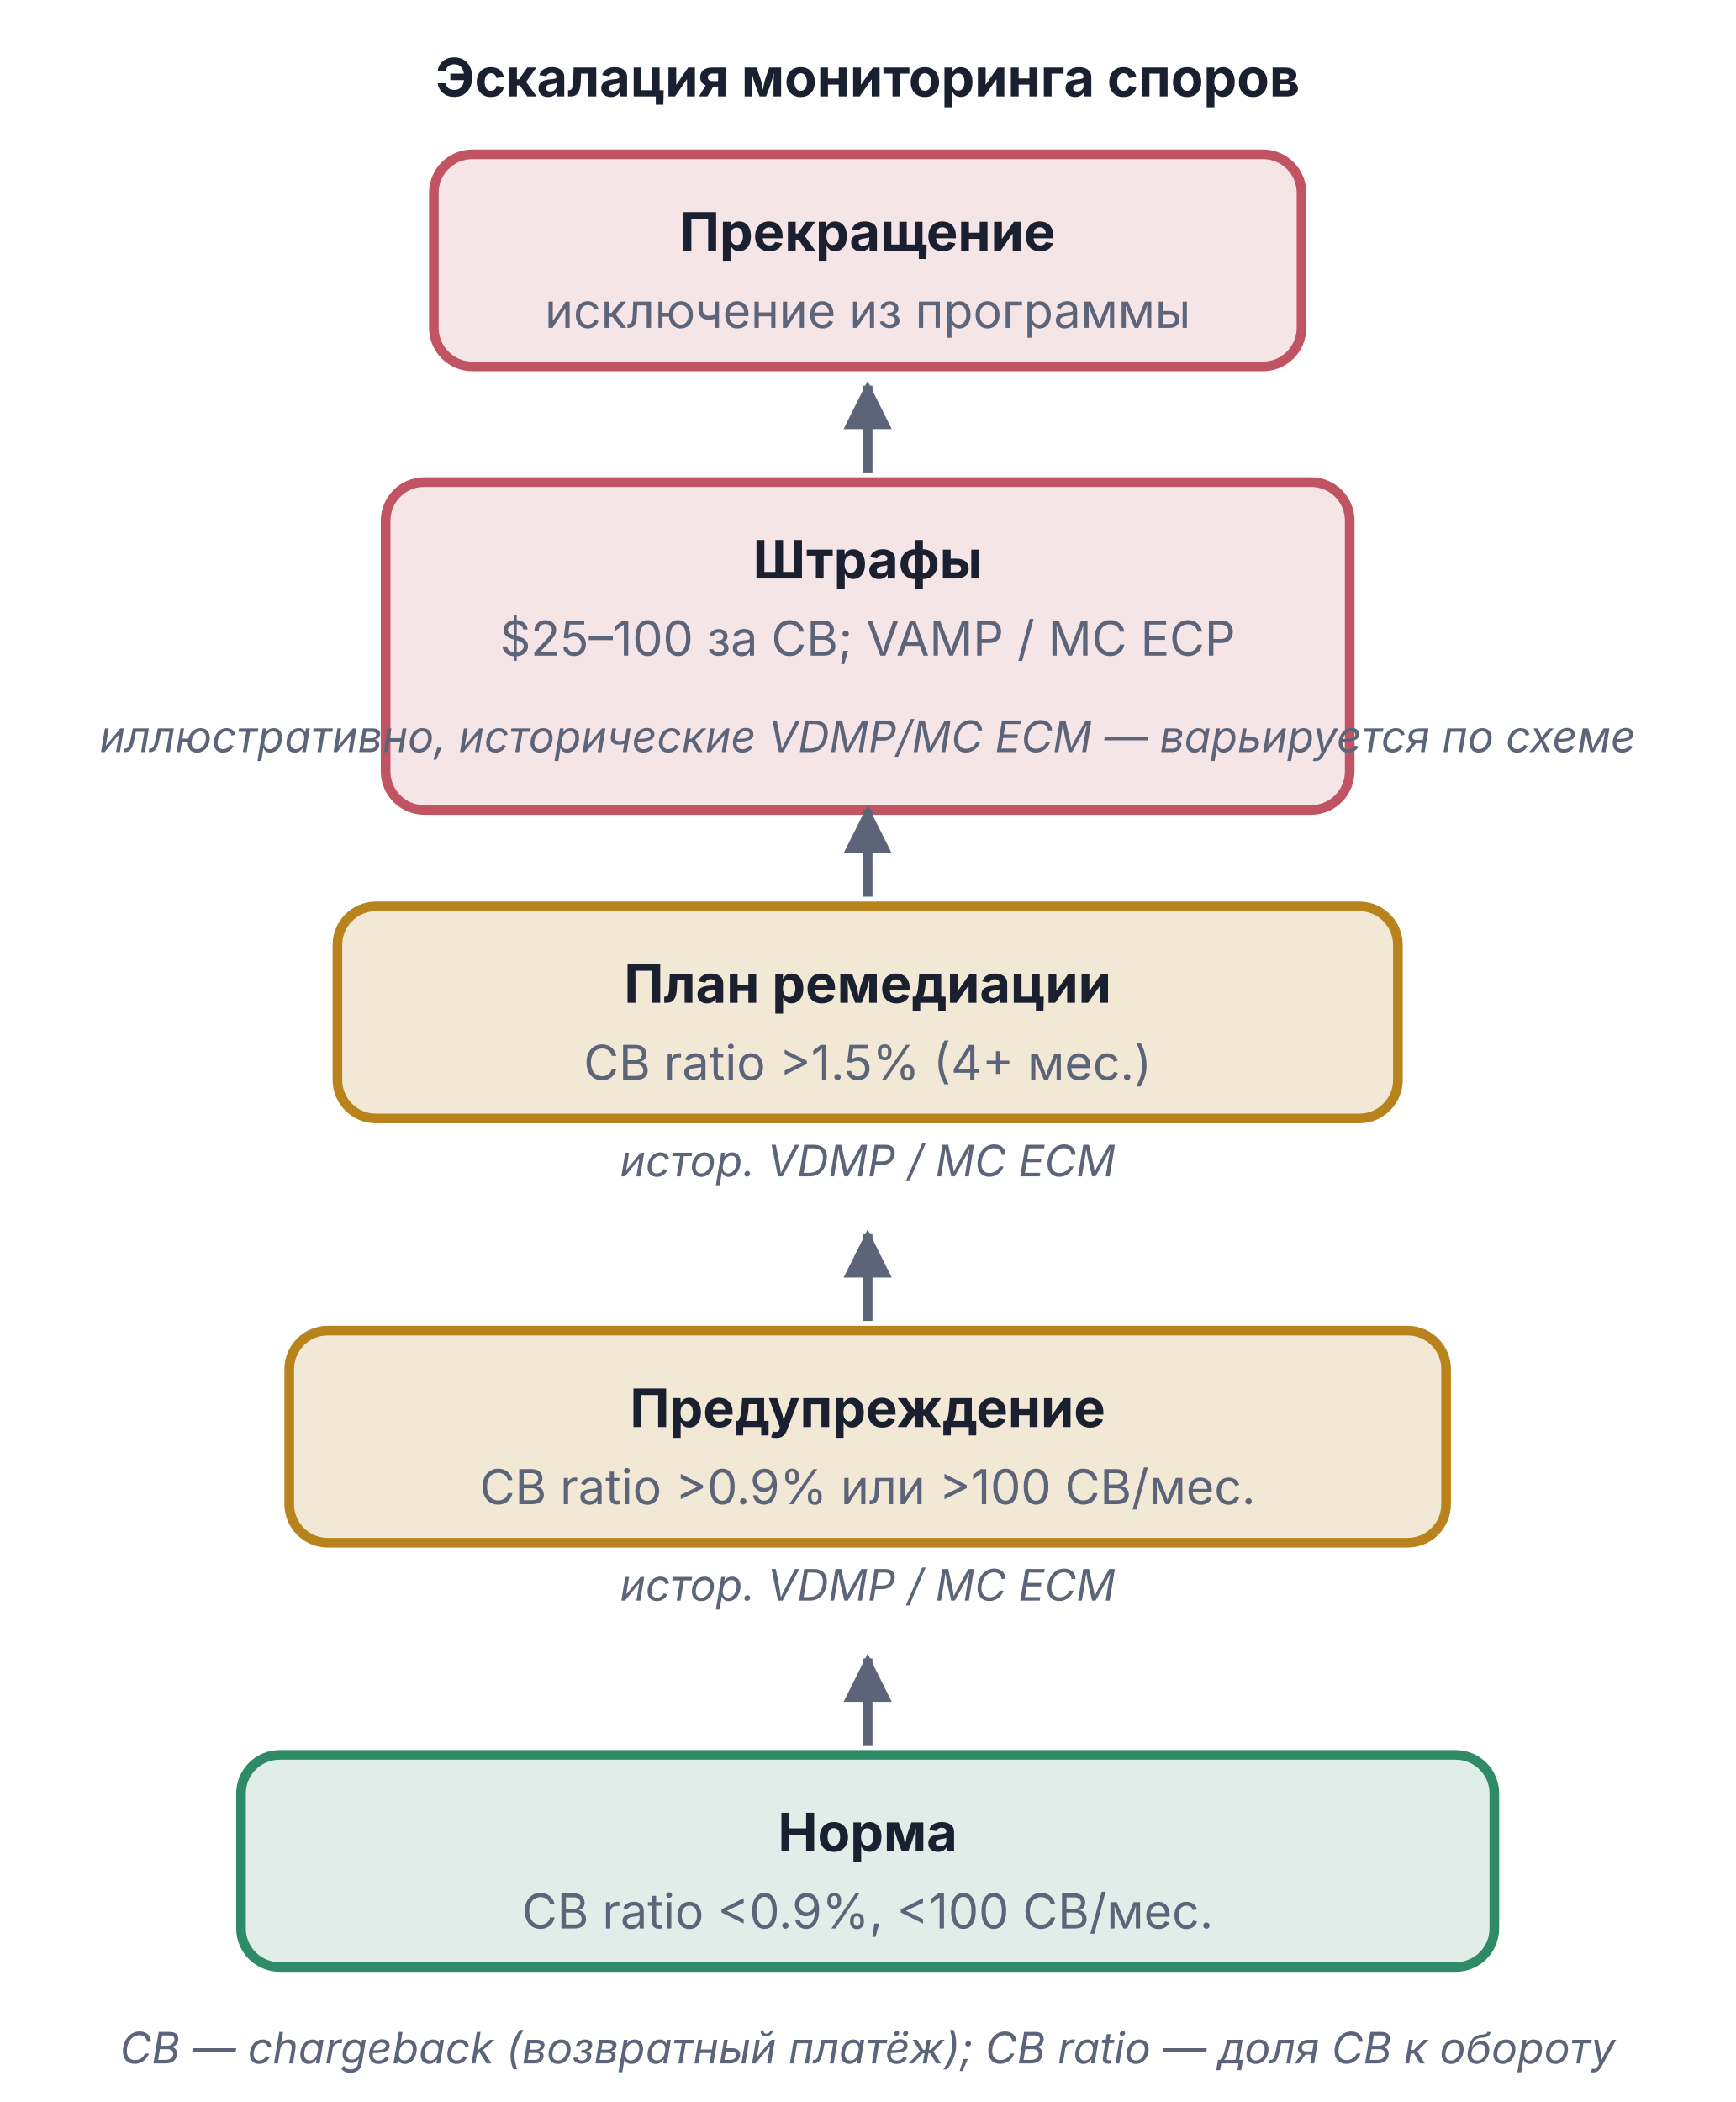
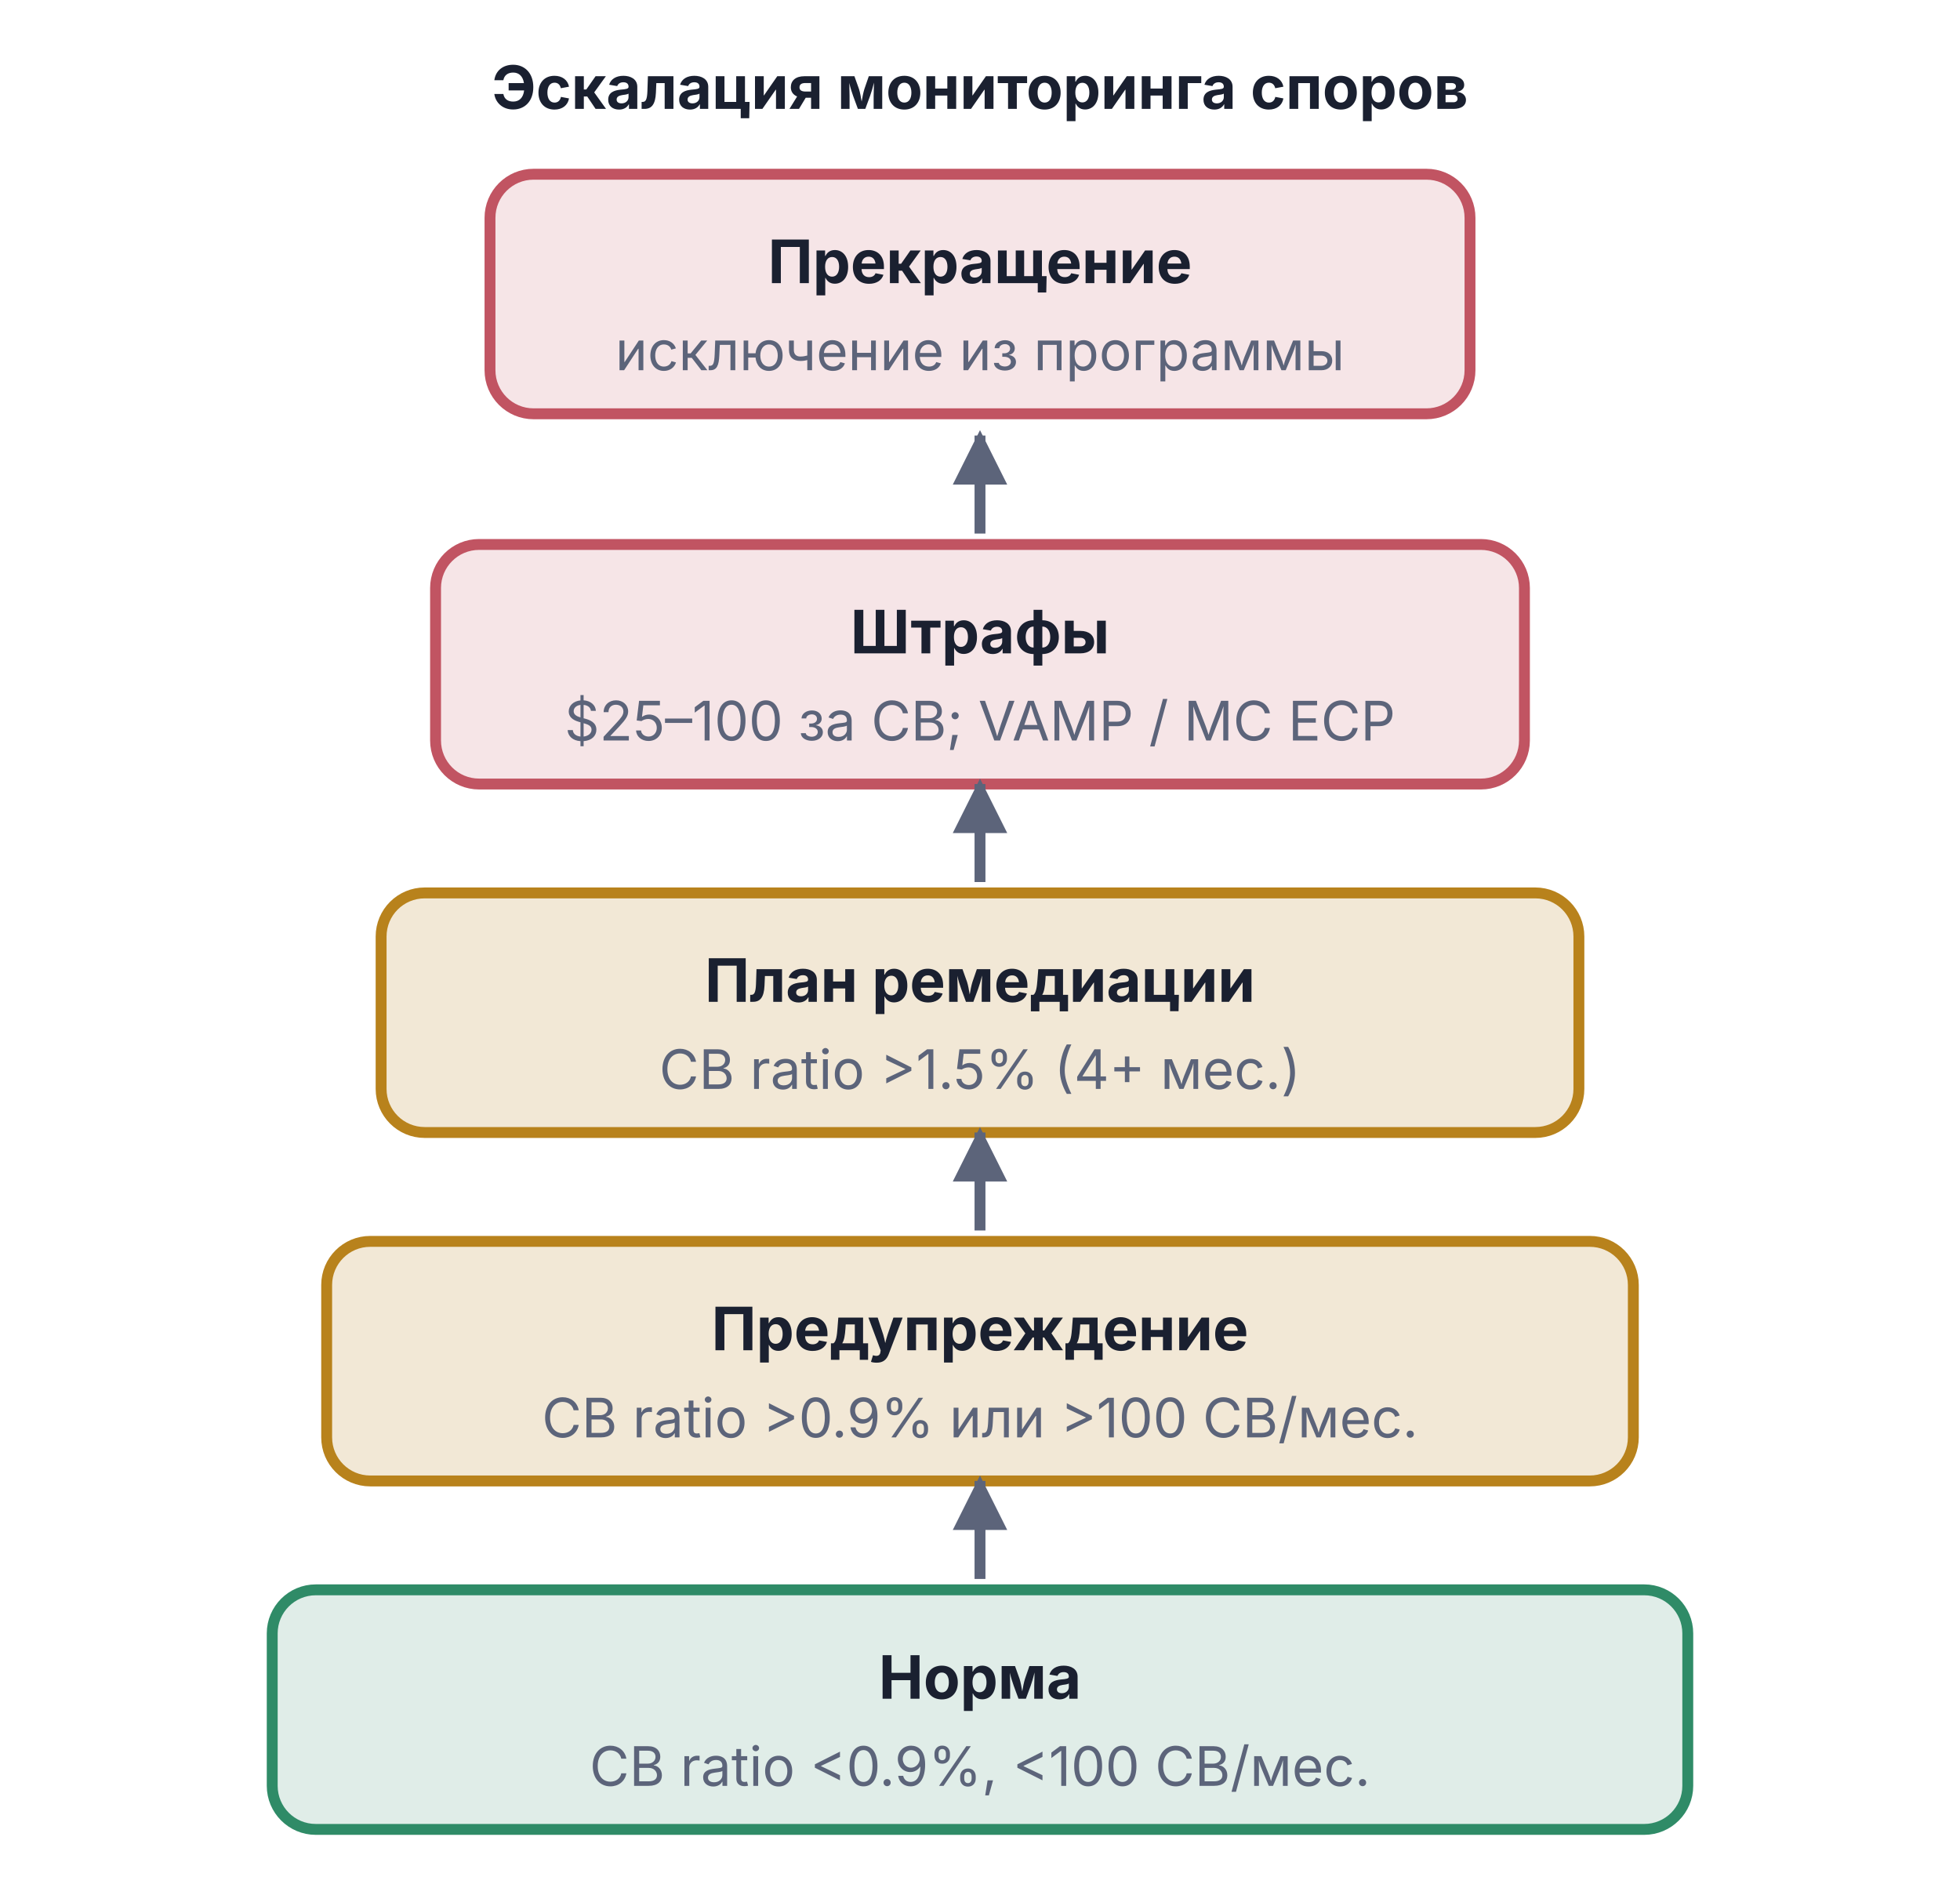
- <svg xmlns="http://www.w3.org/2000/svg" viewBox="0 0 360 436" width="360" height="436">
+ <svg xmlns="http://www.w3.org/2000/svg" viewBox="0 0 360 348" width="360" height="348">
  <defs>
    <marker id="arr-Muted" viewBox="0 0 10 10" refX="9" refY="5" markerWidth="5" markerHeight="5" orient="auto">
      <path d="M0,0 L10,5 L0,10 Z" fill="#5C647A" />
    </marker>
    <marker id="arr-Muted-s" viewBox="0 0 10 10" refX="1" refY="5" markerWidth="5" markerHeight="5" orient="auto">
      <path d="M10,0 L0,5 L10,10 Z" fill="#5C647A" />
    </marker>
  </defs>
  <text x="180.0" y="20.0" text-anchor="middle" font-family="Inter, -apple-system, BlinkMacSystemFont, 'Helvetica Neue', Arial, sans-serif" font-size="11" font-weight="bold" fill="#1A2030">Эскалация мониторинга споров</text>
  <rect x="90.0" y="32.0" width="180" height="44" rx="8" fill="#C15462" fill-opacity="0.15" stroke="#C15462" stroke-width="2" />
  <text x="180.0" y="52.0" text-anchor="middle" font-family="Inter, -apple-system, BlinkMacSystemFont, 'Helvetica Neue', Arial, sans-serif" font-size="11" font-weight="bold" fill="#1A2030">Прекращение</text>
  <text x="180.0" y="68.0" text-anchor="middle" font-family="Inter, -apple-system, BlinkMacSystemFont, 'Helvetica Neue', Arial, sans-serif" font-size="10" fill="#5C647A">исключение из программы</text>
  <line x1="180.0" y1="98.0" x2="180.0" y2="80.0" stroke="#5C647A" stroke-width="2" marker-end="url(#arr-Muted)" />
-   <rect x="80.0" y="100.0" width="200" height="68" rx="8" fill="#C15462" fill-opacity="0.15" stroke="#C15462" stroke-width="2" />
+   <rect x="80.0" y="100.0" width="200" height="44" rx="8" fill="#C15462" fill-opacity="0.15" stroke="#C15462" stroke-width="2" />
  <text x="180.0" y="120.0" text-anchor="middle" font-family="Inter, -apple-system, BlinkMacSystemFont, 'Helvetica Neue', Arial, sans-serif" font-size="11" font-weight="bold" fill="#1A2030">Штрафы</text>
  <text x="180.0" y="136.0" text-anchor="middle" font-family="Inter, -apple-system, BlinkMacSystemFont, 'Helvetica Neue', Arial, sans-serif" font-size="10" fill="#5C647A">$25–100 за CB; VAMP / MC ECP</text>
-   <text x="180.0" y="156.0" text-anchor="middle" font-family="Inter, -apple-system, BlinkMacSystemFont, 'Helvetica Neue', Arial, sans-serif" font-size="9" font-style="italic" fill="#5C647A">иллюстративно, исторические VDMP/MC ECM — варьируется по схеме</text>
-   <line x1="180.0" y1="186.0" x2="180.0" y2="168.0" stroke="#5C647A" stroke-width="2" marker-end="url(#arr-Muted)" />
-   <rect x="70.0" y="188.0" width="220" height="44" rx="8" fill="#B8821C" fill-opacity="0.18" stroke="#B8821C" stroke-width="2" />
-   <text x="180.0" y="208.0" text-anchor="middle" font-family="Inter, -apple-system, BlinkMacSystemFont, 'Helvetica Neue', Arial, sans-serif" font-size="11" font-weight="bold" fill="#1A2030">План ремедиации</text>
-   <text x="180.0" y="224.0" text-anchor="middle" font-family="Inter, -apple-system, BlinkMacSystemFont, 'Helvetica Neue', Arial, sans-serif" font-size="10" fill="#5C647A">CB ratio &gt;1.5% (4+ мес.)</text>
-   <text x="180.0" y="244.0" text-anchor="middle" font-family="Inter, -apple-system, BlinkMacSystemFont, 'Helvetica Neue', Arial, sans-serif" font-size="9" font-style="italic" fill="#5C647A">истор. VDMP / MC ECM</text>
-   <line x1="180.0" y1="274.0" x2="180.0" y2="256.0" stroke="#5C647A" stroke-width="2" marker-end="url(#arr-Muted)" />
-   <rect x="60.0" y="276.0" width="240" height="44" rx="8" fill="#B8821C" fill-opacity="0.18" stroke="#B8821C" stroke-width="2" />
-   <text x="180.0" y="296.0" text-anchor="middle" font-family="Inter, -apple-system, BlinkMacSystemFont, 'Helvetica Neue', Arial, sans-serif" font-size="11" font-weight="bold" fill="#1A2030">Предупреждение</text>
-   <text x="180.0" y="312.0" text-anchor="middle" font-family="Inter, -apple-system, BlinkMacSystemFont, 'Helvetica Neue', Arial, sans-serif" font-size="10" fill="#5C647A">CB ratio &gt;0.9% или &gt;100 CB/мес.</text>
-   <text x="180.0" y="332.0" text-anchor="middle" font-family="Inter, -apple-system, BlinkMacSystemFont, 'Helvetica Neue', Arial, sans-serif" font-size="9" font-style="italic" fill="#5C647A">истор. VDMP / MC ECM</text>
-   <line x1="180.0" y1="362.0" x2="180.0" y2="344.0" stroke="#5C647A" stroke-width="2" marker-end="url(#arr-Muted)" />
-   <rect x="50.0" y="364.0" width="260" height="44" rx="8" fill="#2F8B67" fill-opacity="0.15" stroke="#2F8B67" stroke-width="2" />
-   <text x="180.0" y="384.0" text-anchor="middle" font-family="Inter, -apple-system, BlinkMacSystemFont, 'Helvetica Neue', Arial, sans-serif" font-size="11" font-weight="bold" fill="#1A2030">Норма</text>
-   <text x="180.0" y="400.0" text-anchor="middle" font-family="Inter, -apple-system, BlinkMacSystemFont, 'Helvetica Neue', Arial, sans-serif" font-size="10" fill="#5C647A">CB ratio &lt;0.9%, &lt;100 CB/мес.</text>
-   <text x="180.0" y="428.0" text-anchor="middle" font-family="Inter, -apple-system, BlinkMacSystemFont, 'Helvetica Neue', Arial, sans-serif" font-size="9" font-style="italic" fill="#5C647A">CB — chargeback (возвратный платёж); CB ratio — доля CB к обороту</text>
+   <line x1="180.0" y1="162.0" x2="180.0" y2="144.0" stroke="#5C647A" stroke-width="2" marker-end="url(#arr-Muted)" />
+   <rect x="70.0" y="164.0" width="220" height="44" rx="8" fill="#B8821C" fill-opacity="0.18" stroke="#B8821C" stroke-width="2" />
+   <text x="180.0" y="184.0" text-anchor="middle" font-family="Inter, -apple-system, BlinkMacSystemFont, 'Helvetica Neue', Arial, sans-serif" font-size="11" font-weight="bold" fill="#1A2030">План ремедиации</text>
+   <text x="180.0" y="200.0" text-anchor="middle" font-family="Inter, -apple-system, BlinkMacSystemFont, 'Helvetica Neue', Arial, sans-serif" font-size="10" fill="#5C647A">CB ratio &gt;1.5% (4+ мес.)</text>
+   <line x1="180.0" y1="226.0" x2="180.0" y2="208.0" stroke="#5C647A" stroke-width="2" marker-end="url(#arr-Muted)" />
+   <rect x="60.0" y="228.0" width="240" height="44" rx="8" fill="#B8821C" fill-opacity="0.18" stroke="#B8821C" stroke-width="2" />
+   <text x="180.0" y="248.0" text-anchor="middle" font-family="Inter, -apple-system, BlinkMacSystemFont, 'Helvetica Neue', Arial, sans-serif" font-size="11" font-weight="bold" fill="#1A2030">Предупреждение</text>
+   <text x="180.0" y="264.0" text-anchor="middle" font-family="Inter, -apple-system, BlinkMacSystemFont, 'Helvetica Neue', Arial, sans-serif" font-size="10" fill="#5C647A">CB ratio &gt;0.9% или &gt;100 CB/мес.</text>
+   <line x1="180.0" y1="290.0" x2="180.0" y2="272.0" stroke="#5C647A" stroke-width="2" marker-end="url(#arr-Muted)" />
+   <rect x="50.0" y="292.0" width="260" height="44" rx="8" fill="#2F8B67" fill-opacity="0.15" stroke="#2F8B67" stroke-width="2" />
+   <text x="180.0" y="312.0" text-anchor="middle" font-family="Inter, -apple-system, BlinkMacSystemFont, 'Helvetica Neue', Arial, sans-serif" font-size="11" font-weight="bold" fill="#1A2030">Норма</text>
+   <text x="180.0" y="328.0" text-anchor="middle" font-family="Inter, -apple-system, BlinkMacSystemFont, 'Helvetica Neue', Arial, sans-serif" font-size="10" fill="#5C647A">CB ratio &lt;0.9%, &lt;100 CB/мес.</text>
</svg>
